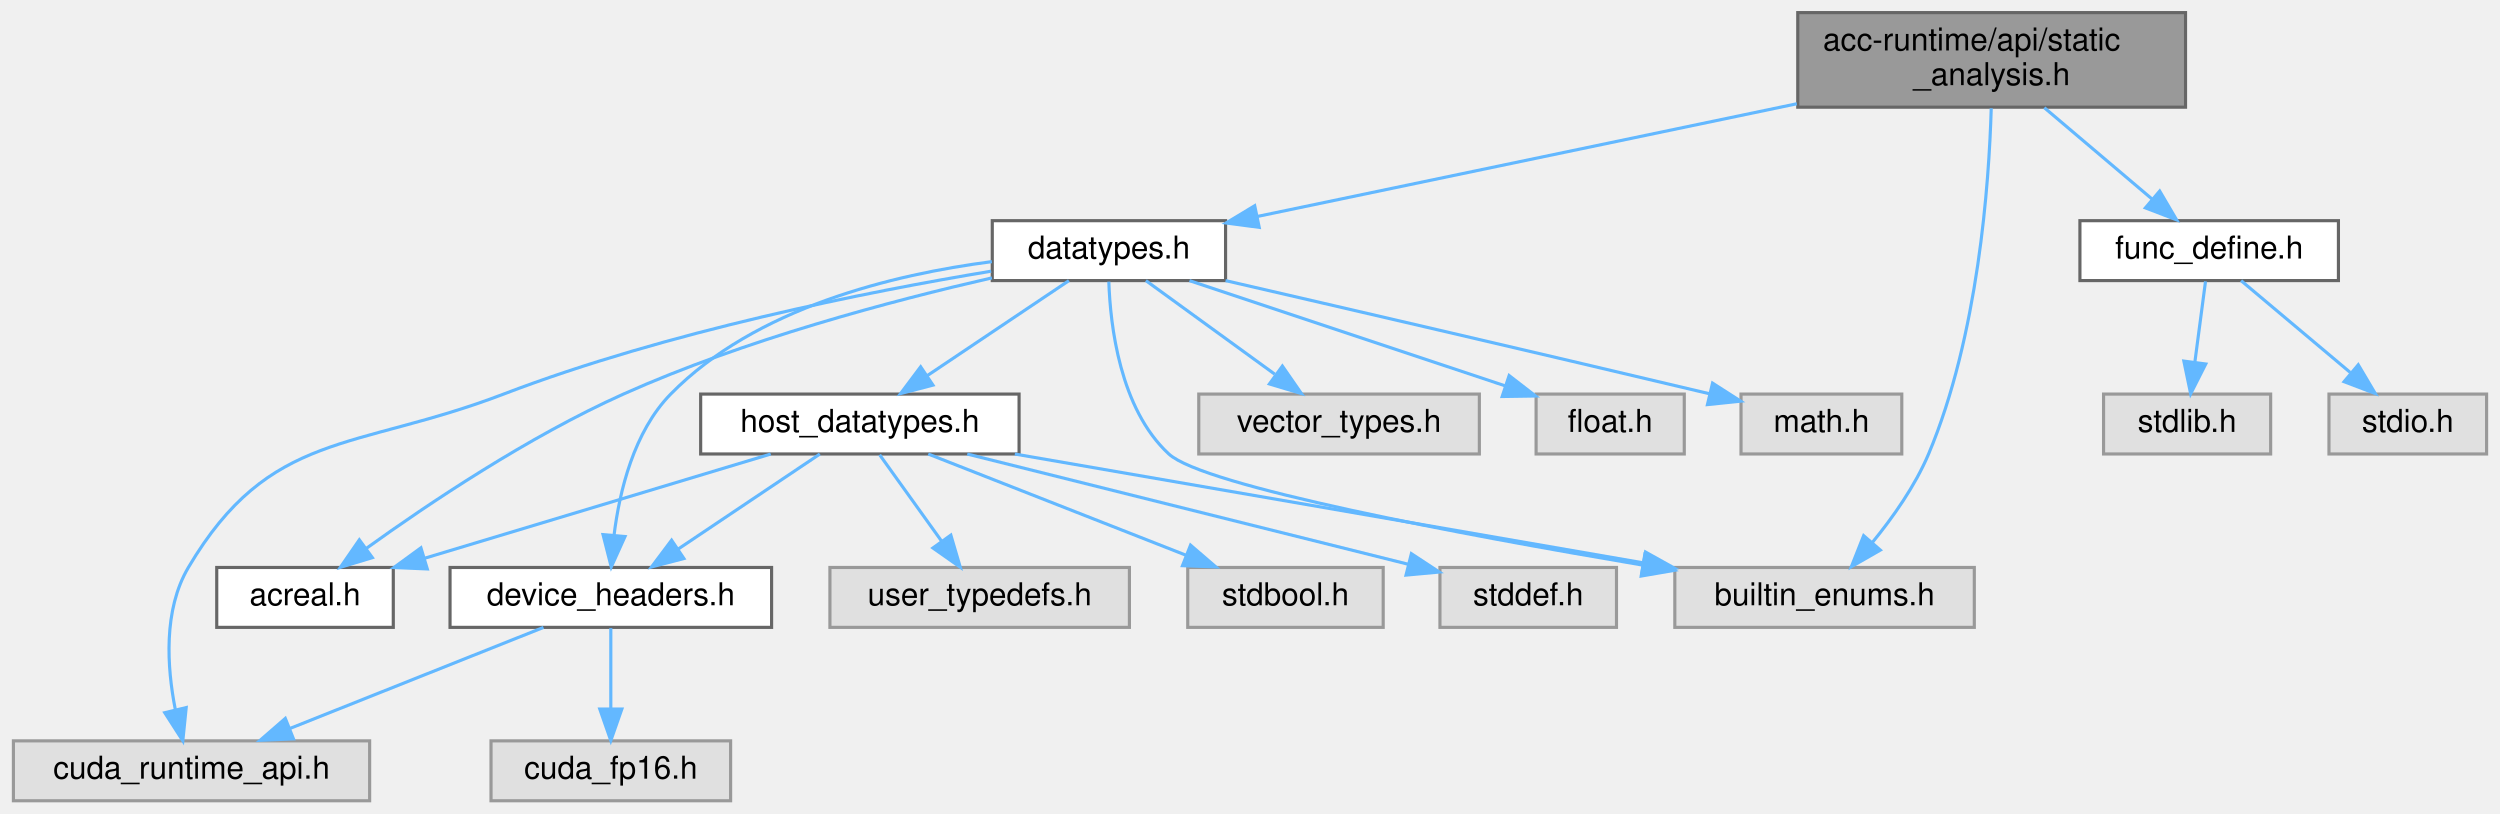
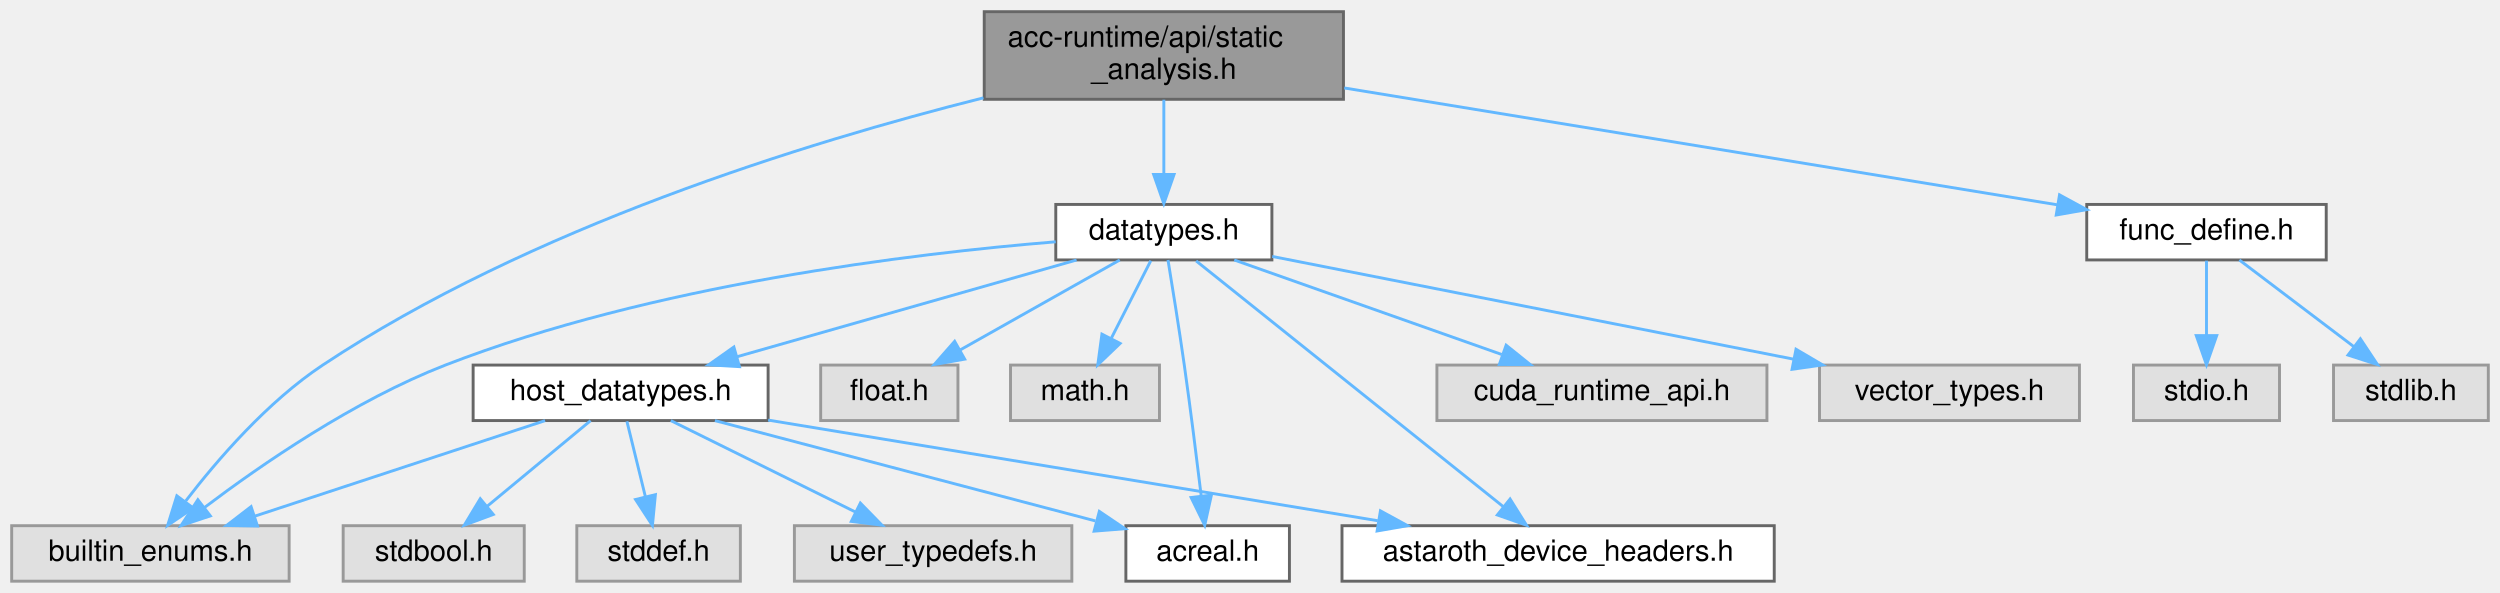
- <svg xmlns="http://www.w3.org/2000/svg" xmlns:xlink="http://www.w3.org/1999/xlink" width="793pt" height="258pt" viewBox="0.00 0.00 792.50 258.00">
-   <g id="graph0" class="graph" transform="scale(1 1) rotate(0) translate(4 254)">
+ <svg xmlns="http://www.w3.org/2000/svg" xmlns:xlink="http://www.w3.org/1999/xlink" width="856pt" height="203pt" viewBox="0.00 0.00 856.00 203.00">
+   <g id="graph0" class="graph" transform="scale(1 1) rotate(0) translate(4 199)">
    <g id="Node000001" class="node">
      <g id="a_Node000001">
        <a xlink:title=" ">
-           <polygon fill="#999999" stroke="#666666" points="689,-250 566,-250 566,-220 689,-220 689,-250" />
-           <text text-anchor="start" x="574" y="-238" font-family="Helvetica,sans-Serif" font-size="10.00">acc-runtime/api/static</text>
-           <text text-anchor="middle" x="627.5" y="-227" font-family="Helvetica,sans-Serif" font-size="10.00">_analysis.h</text>
+           <polygon fill="#999999" stroke="#666666" points="456,-195 333,-195 333,-165 456,-165 456,-195" />
+           <text text-anchor="start" x="341" y="-183" font-family="Helvetica,sans-Serif" font-size="10.00">acc-runtime/api/static</text>
+           <text text-anchor="middle" x="394.5" y="-172" font-family="Helvetica,sans-Serif" font-size="10.00">_analysis.h</text>
        </a>
      </g>
    </g>
    <g id="Node000002" class="node">
      <g id="a_Node000002">
        <a xlink:title=" ">
-           <polygon fill="#e0e0e0" stroke="#999999" points="622,-74 527,-74 527,-55 622,-55 622,-74" />
-           <text text-anchor="middle" x="574.5" y="-62" font-family="Helvetica,sans-Serif" font-size="10.00">builtin_enums.h</text>
+           <polygon fill="#e0e0e0" stroke="#999999" points="95,-19 0,-19 0,0 95,0 95,-19" />
+           <text text-anchor="middle" x="47.5" y="-7" font-family="Helvetica,sans-Serif" font-size="10.00">builtin_enums.h</text>
        </a>
      </g>
    </g>
    <g id="edge1_Node000001_Node000002" class="edge">
      <g id="a_edge1_Node000001_Node000002">
        <a xlink:title=" ">
-           <path fill="none" stroke="#63b8ff" d="M627.37,-219.64C626.68,-195.9 623.26,-147.37 607.5,-110 603.22,-99.85 596.16,-89.87 589.67,-81.94" />
-           <polygon fill="#63b8ff" stroke="#63b8ff" points="592.19,-79.51 583,-74.24 586.9,-84.09 592.19,-79.51" />
+           <path fill="none" stroke="#63b8ff" d="M332.73,-165.5C271.62,-150.14 177.23,-120.93 106.5,-74 87.57,-61.44 70.46,-41.62 59.59,-27.46" />
+           <polygon fill="#63b8ff" stroke="#63b8ff" points="62.17,-25.06 53.4,-19.11 56.55,-29.23 62.17,-25.06" />
        </a>
      </g>
    </g>
    <g id="Node000003" class="node">
      <g id="a_Node000003">
        <a xlink:href="datatypes_8h.html" target="_top" xlink:title=" ">
-           <polygon fill="white" stroke="#666666" points="384.5,-184 310.5,-184 310.5,-165 384.5,-165 384.5,-184" />
-           <text text-anchor="middle" x="347.5" y="-172" font-family="Helvetica,sans-Serif" font-size="10.00">datatypes.h</text>
+           <polygon fill="white" stroke="#666666" points="431.5,-129 357.5,-129 357.5,-110 431.5,-110 431.5,-129" />
+           <text text-anchor="middle" x="394.5" y="-117" font-family="Helvetica,sans-Serif" font-size="10.00">datatypes.h</text>
        </a>
      </g>
    </g>
    <g id="edge2_Node000001_Node000003" class="edge">
      <g id="a_edge2_Node000001_Node000003">
        <a xlink:title=" ">
-           <path fill="none" stroke="#63b8ff" d="M565.71,-221.09C514.09,-210.31 441.6,-195.16 394.59,-185.34" />
-           <polygon fill="#63b8ff" stroke="#63b8ff" points="395.17,-181.88 384.67,-183.27 393.74,-188.74 395.17,-181.88" />
-         </a>
-       </g>
-     </g>
-     <g id="Node000015" class="node">
-       <g id="a_Node000015">
+           <path fill="none" stroke="#63b8ff" d="M394.5,-164.84C394.5,-157.21 394.5,-147.7 394.5,-139.45" />
+           <polygon fill="#63b8ff" stroke="#63b8ff" points="398,-139.27 394.5,-129.27 391,-139.27 398,-139.27" />
+         </a>
+       </g>
+     </g>
+     <g id="Node000014" class="node">
+       <g id="a_Node000014">
        <a xlink:href="func__define_8h.html" target="_top" xlink:title=" ">
-           <polygon fill="white" stroke="#666666" points="737.5,-184 655.5,-184 655.5,-165 737.5,-165 737.5,-184" />
-           <text text-anchor="middle" x="696.5" y="-172" font-family="Helvetica,sans-Serif" font-size="10.00">func_define.h</text>
-         </a>
-       </g>
-     </g>
-     <g id="edge19_Node000001_Node000015" class="edge">
-       <g id="a_edge19_Node000001_Node000015">
-         <a xlink:title=" ">
-           <path fill="none" stroke="#63b8ff" d="M644.2,-219.84C654.53,-211.09 667.78,-199.85 678.36,-190.88" />
-           <polygon fill="#63b8ff" stroke="#63b8ff" points="680.8,-193.4 686.16,-184.27 676.27,-188.06 680.8,-193.4" />
+           <polygon fill="white" stroke="#666666" points="792.5,-129 710.5,-129 710.5,-110 792.5,-110 792.5,-129" />
+           <text text-anchor="middle" x="751.5" y="-117" font-family="Helvetica,sans-Serif" font-size="10.00">func_define.h</text>
+         </a>
+       </g>
+     </g>
+     <g id="edge17_Node000001_Node000014" class="edge">
+       <g id="a_edge17_Node000001_Node000014">
+         <a xlink:title=" ">
+           <path fill="none" stroke="#63b8ff" d="M456.28,-168.88C525.42,-157.55 636.17,-139.4 700.56,-128.85" />
+           <polygon fill="#63b8ff" stroke="#63b8ff" points="701.18,-132.29 710.48,-127.22 700.05,-125.38 701.18,-132.29" />
        </a>
      </g>
    </g>
    <g id="edge6_Node000003_Node000002" class="edge">
      <g id="a_edge6_Node000003_Node000002">
        <a xlink:title=" ">
-           <path fill="none" stroke="#63b8ff" d="M347.47,-164.66C347.93,-150.88 350.94,-124.36 366.5,-110 377.57,-99.78 459.06,-84.51 516.68,-74.77" />
-           <polygon fill="#63b8ff" stroke="#63b8ff" points="517.5,-78.19 526.79,-73.08 516.34,-71.28 517.5,-78.19" />
+           <path fill="none" stroke="#63b8ff" d="M357.47,-116.21C308.27,-112.18 219.31,-101.47 148.5,-74 117.35,-61.92 85.36,-39.85 65.95,-25.18" />
+           <polygon fill="#63b8ff" stroke="#63b8ff" points="68.02,-22.36 57.97,-19.02 63.75,-27.9 68.02,-22.36" />
        </a>
      </g>
    </g>
    <g id="Node000004" class="node">
      <g id="a_Node000004">
        <a xlink:title=" ">
-           <polygon fill="#e0e0e0" stroke="#999999" points="530,-129 483,-129 483,-110 530,-110 530,-129" />
-           <text text-anchor="middle" x="506.5" y="-117" font-family="Helvetica,sans-Serif" font-size="10.00">float.h</text>
+           <polygon fill="#e0e0e0" stroke="#999999" points="324,-74 277,-74 277,-55 324,-55 324,-74" />
+           <text text-anchor="middle" x="300.5" y="-62" font-family="Helvetica,sans-Serif" font-size="10.00">float.h</text>
        </a>
      </g>
    </g>
    <g id="edge3_Node000003_Node000004" class="edge">
      <g id="a_edge3_Node000003_Node000004">
        <a xlink:title=" ">
-           <path fill="none" stroke="#63b8ff" d="M373.05,-164.98C400.26,-155.91 443.43,-141.52 473.27,-131.58" />
-           <polygon fill="#63b8ff" stroke="#63b8ff" points="474.45,-134.87 482.83,-128.39 472.24,-128.23 474.45,-134.87" />
+           <path fill="none" stroke="#63b8ff" d="M379.4,-109.98C364.68,-101.69 342.08,-88.94 324.83,-79.22" />
+           <polygon fill="#63b8ff" stroke="#63b8ff" points="326.31,-76.03 315.88,-74.17 322.87,-82.13 326.31,-76.03" />
        </a>
      </g>
    </g>
    <g id="Node000005" class="node">
      <g id="a_Node000005">
        <a xlink:title=" ">
-           <polygon fill="#e0e0e0" stroke="#999999" points="599,-129 548,-129 548,-110 599,-110 599,-129" />
-           <text text-anchor="middle" x="573.5" y="-117" font-family="Helvetica,sans-Serif" font-size="10.00">math.h</text>
+           <polygon fill="#e0e0e0" stroke="#999999" points="393,-74 342,-74 342,-55 393,-55 393,-74" />
+           <text text-anchor="middle" x="367.5" y="-62" font-family="Helvetica,sans-Serif" font-size="10.00">math.h</text>
        </a>
      </g>
    </g>
    <g id="edge4_Node000003_Node000005" class="edge">
      <g id="a_edge4_Node000003_Node000005">
        <a xlink:title=" ">
-           <path fill="none" stroke="#63b8ff" d="M384.5,-164.99C420.96,-156.57 478.53,-143.23 537.95,-129.11" />
-           <polygon fill="#63b8ff" stroke="#63b8ff" points="538.97,-132.47 547.89,-126.75 537.35,-125.66 538.97,-132.47" />
+           <path fill="none" stroke="#63b8ff" d="M390.04,-109.75C386.38,-102.57 381.09,-92.18 376.55,-83.27" />
+           <polygon fill="#63b8ff" stroke="#63b8ff" points="379.53,-81.41 371.88,-74.09 373.3,-84.59 379.53,-81.41" />
        </a>
      </g>
    </g>
    <g id="Node000006" class="node">
      <g id="a_Node000006">
        <a xlink:href="acreal_8h.html" target="_top" xlink:title=" ">
-           <polygon fill="white" stroke="#666666" points="120.5,-74 64.5,-74 64.5,-55 120.5,-55 120.5,-74" />
-           <text text-anchor="middle" x="92.5" y="-62" font-family="Helvetica,sans-Serif" font-size="10.00">acreal.h</text>
+           <polygon fill="white" stroke="#666666" points="437.5,-19 381.5,-19 381.5,0 437.5,0 437.5,-19" />
+           <text text-anchor="middle" x="409.5" y="-7" font-family="Helvetica,sans-Serif" font-size="10.00">acreal.h</text>
        </a>
      </g>
    </g>
    <g id="edge5_Node000003_Node000006" class="edge">
      <g id="a_edge5_Node000003_Node000006">
        <a xlink:title=" ">
-           <path fill="none" stroke="#63b8ff" d="M310.38,-165.86C278.54,-158.58 231.85,-146.18 193.5,-129 163.34,-115.49 131.54,-94.15 111.86,-79.99" />
-           <polygon fill="#63b8ff" stroke="#63b8ff" points="113.86,-77.12 103.72,-74.05 109.73,-82.77 113.86,-77.12" />
+           <path fill="none" stroke="#63b8ff" d="M395.92,-109.98C397.39,-101.03 399.72,-86.54 401.5,-74 403.62,-59.01 405.75,-41.98 407.28,-29.34" />
+           <polygon fill="#63b8ff" stroke="#63b8ff" points="410.79,-29.48 408.5,-19.14 403.84,-28.65 410.79,-29.48" />
        </a>
      </g>
    </g>
    <g id="Node000007" class="node">
      <g id="a_Node000007">
-         <a xlink:href="device__headers_8h.html" target="_top" xlink:title=" ">
-           <polygon fill="white" stroke="#666666" points="240.5,-74 138.5,-74 138.5,-55 240.5,-55 240.5,-74" />
-           <text text-anchor="middle" x="189.5" y="-62" font-family="Helvetica,sans-Serif" font-size="10.00">device_headers.h</text>
+         <a xlink:href="astaroth__device__headers_8h.html" target="_top" xlink:title=" ">
+           <polygon fill="white" stroke="#666666" points="603.5,-19 455.5,-19 455.5,0 603.5,0 603.5,-19" />
+           <text text-anchor="middle" x="529.5" y="-7" font-family="Helvetica,sans-Serif" font-size="10.00">astaroth_device_headers.h</text>
        </a>
      </g>
    </g>
    <g id="edge7_Node000003_Node000007" class="edge">
      <g id="a_edge7_Node000003_Node000007">
        <a xlink:title=" ">
-           <path fill="none" stroke="#63b8ff" d="M310.36,-171.01C279.13,-166.96 235.38,-156.4 208.5,-129 196.8,-117.07 192.26,-98.25 190.52,-84.19" />
-           <polygon fill="#63b8ff" stroke="#63b8ff" points="194,-83.81 189.64,-74.16 187.03,-84.42 194,-83.81" />
+           <path fill="none" stroke="#63b8ff" d="M405.55,-109.66C428.6,-91.22 482.07,-48.45 510.66,-25.57" />
+           <polygon fill="#63b8ff" stroke="#63b8ff" points="513.05,-28.14 518.68,-19.16 508.68,-22.67 513.05,-28.14" />
        </a>
      </g>
    </g>
    <g id="Node000008" class="node">
      <g id="a_Node000008">
-         <a xlink:title=" ">
-           <polygon fill="#e0e0e0" stroke="#999999" points="113,-19 0,-19 0,0 113,0 113,-19" />
-           <text text-anchor="middle" x="56.5" y="-7" font-family="Helvetica,sans-Serif" font-size="10.00">cuda_runtime_api.h</text>
-         </a>
-       </g>
-     </g>
-     <g id="edge17_Node000003_Node000008" class="edge">
-       <g id="a_edge17_Node000003_Node000008">
-         <a xlink:title=" ">
-           <path fill="none" stroke="#63b8ff" d="M310.16,-167.98C270.8,-161.44 207.43,-148.86 155.5,-129 108.12,-110.88 81.32,-117.66 55.5,-74 47.52,-60.51 48.71,-42.41 51.35,-28.99" />
-           <polygon fill="#63b8ff" stroke="#63b8ff" points="54.81,-29.56 53.74,-19.02 48.01,-27.93 54.81,-29.56" />
+         <a xlink:href="host__datatypes_8h.html" target="_top" xlink:title=" ">
+           <polygon fill="white" stroke="#666666" points="259,-74 158,-74 158,-55 259,-55 259,-74" />
+           <text text-anchor="middle" x="208.5" y="-62" font-family="Helvetica,sans-Serif" font-size="10.00">host_datatypes.h</text>
+         </a>
+       </g>
+     </g>
+     <g id="edge8_Node000003_Node000008" class="edge">
+       <g id="a_edge8_Node000003_Node000008">
+         <a xlink:title=" ">
+           <path fill="none" stroke="#63b8ff" d="M364.62,-109.98C333.12,-101.01 283.33,-86.82 248.47,-76.89" />
+           <polygon fill="#63b8ff" stroke="#63b8ff" points="249.19,-73.46 238.62,-74.08 247.28,-80.19 249.19,-73.46" />
+         </a>
+       </g>
+     </g>
+     <g id="Node000012" class="node">
+       <g id="a_Node000012">
+         <a xlink:title=" ">
+           <polygon fill="#e0e0e0" stroke="#999999" points="601,-74 488,-74 488,-55 601,-55 601,-74" />
+           <text text-anchor="middle" x="544.5" y="-62" font-family="Helvetica,sans-Serif" font-size="10.00">cuda_runtime_api.h</text>
+         </a>
+       </g>
+     </g>
+     <g id="edge15_Node000003_Node000012" class="edge">
+       <g id="a_edge15_Node000003_Node000012">
+         <a xlink:title=" ">
+           <path fill="none" stroke="#63b8ff" d="M418.6,-109.98C443.38,-101.23 482.2,-87.51 510.19,-77.62" />
+           <polygon fill="#63b8ff" stroke="#63b8ff" points="511.7,-80.8 519.96,-74.17 509.37,-74.2 511.7,-80.8" />
+         </a>
+       </g>
+     </g>
+     <g id="Node000013" class="node">
+       <g id="a_Node000013">
+         <a xlink:title=" ">
+           <polygon fill="#e0e0e0" stroke="#999999" points="708,-74 619,-74 619,-55 708,-55 708,-74" />
+           <text text-anchor="middle" x="663.5" y="-62" font-family="Helvetica,sans-Serif" font-size="10.00">vector_types.h</text>
+         </a>
+       </g>
+     </g>
+     <g id="edge16_Node000003_Node000013" class="edge">
+       <g id="a_edge16_Node000003_Node000013">
+         <a xlink:title=" ">
+           <path fill="none" stroke="#63b8ff" d="M431.62,-111.19C477.93,-102.06 557.43,-86.4 610.23,-76" />
+           <polygon fill="#63b8ff" stroke="#63b8ff" points="610.95,-79.42 620.09,-74.05 609.6,-72.55 610.95,-79.42" />
+         </a>
+       </g>
+     </g>
+     <g id="edge12_Node000008_Node000002" class="edge">
+       <g id="a_edge12_Node000008_Node000002">
+         <a xlink:title=" ">
+           <path fill="none" stroke="#63b8ff" d="M182.63,-54.98C155.72,-46.13 113.38,-32.19 83.27,-22.28" />
+           <polygon fill="#63b8ff" stroke="#63b8ff" points="84.16,-18.88 73.57,-19.08 81.97,-25.53 84.16,-18.88" />
+         </a>
+       </g>
+     </g>
+     <g id="edge11_Node000008_Node000006" class="edge">
+       <g id="a_edge11_Node000008_Node000006">
+         <a xlink:title=" ">
+           <path fill="none" stroke="#63b8ff" d="M240.79,-54.98C276.3,-45.62 333.3,-30.59 371.07,-20.63" />
+           <polygon fill="#63b8ff" stroke="#63b8ff" points="372.41,-23.9 381.18,-17.97 370.62,-17.13 372.41,-23.9" />
+         </a>
+       </g>
+     </g>
+     <g id="edge13_Node000008_Node000007" class="edge">
+       <g id="a_edge13_Node000008_Node000007">
+         <a xlink:title=" ">
+           <path fill="none" stroke="#63b8ff" d="M259.01,-55.16C315.51,-45.83 407.04,-30.72 467.74,-20.7" />
+           <polygon fill="#63b8ff" stroke="#63b8ff" points="468.66,-24.09 477.96,-19.01 467.52,-17.19 468.66,-24.09" />
+         </a>
+       </g>
+     </g>
+     <g id="Node000009" class="node">
+       <g id="a_Node000009">
+         <a xlink:title=" ">
+           <polygon fill="#e0e0e0" stroke="#999999" points="175.5,-19 113.5,-19 113.5,0 175.5,0 175.5,-19" />
+           <text text-anchor="middle" x="144.5" y="-7" font-family="Helvetica,sans-Serif" font-size="10.00">stdbool.h</text>
+         </a>
+       </g>
+     </g>
+     <g id="edge9_Node000008_Node000009" class="edge">
+       <g id="a_edge9_Node000008_Node000009">
+         <a xlink:title=" ">
+           <path fill="none" stroke="#63b8ff" d="M198.22,-54.98C188.66,-47.07 174.22,-35.11 162.72,-25.58" />
+           <polygon fill="#63b8ff" stroke="#63b8ff" points="164.9,-22.85 154.97,-19.17 160.44,-28.24 164.9,-22.85" />
        </a>
      </g>
    </g>
    <g id="Node000010" class="node">
      <g id="a_Node000010">
-         <a xlink:href="host__datatypes_8h.html" target="_top" xlink:title=" ">
-           <polygon fill="white" stroke="#666666" points="319,-129 218,-129 218,-110 319,-110 319,-129" />
-           <text text-anchor="middle" x="268.5" y="-117" font-family="Helvetica,sans-Serif" font-size="10.00">host_datatypes.h</text>
-         </a>
-       </g>
-     </g>
-     <g id="edge10_Node000003_Node000010" class="edge">
-       <g id="a_edge10_Node000003_Node000010">
-         <a xlink:title=" ">
-           <path fill="none" stroke="#63b8ff" d="M334.81,-164.98C322.67,-156.84 304.14,-144.41 289.75,-134.76" />
-           <polygon fill="#63b8ff" stroke="#63b8ff" points="291.68,-131.84 281.42,-129.17 287.78,-137.65 291.68,-131.84" />
-         </a>
-       </g>
-     </g>
-     <g id="Node000014" class="node">
-       <g id="a_Node000014">
-         <a xlink:title=" ">
-           <polygon fill="#e0e0e0" stroke="#999999" points="465,-129 376,-129 376,-110 465,-110 465,-129" />
-           <text text-anchor="middle" x="420.5" y="-117" font-family="Helvetica,sans-Serif" font-size="10.00">vector_types.h</text>
-         </a>
-       </g>
-     </g>
-     <g id="edge18_Node000003_Node000014" class="edge">
-       <g id="a_edge18_Node000003_Node000014">
-         <a xlink:title=" ">
-           <path fill="none" stroke="#63b8ff" d="M359.23,-164.98C370.23,-157 386.92,-144.88 400.1,-135.31" />
-           <polygon fill="#63b8ff" stroke="#63b8ff" points="402.52,-137.88 408.56,-129.17 398.41,-132.21 402.52,-137.88" />
-         </a>
-       </g>
-     </g>
-     <g id="edge8_Node000007_Node000008" class="edge">
-       <g id="a_edge8_Node000007_Node000008">
-         <a xlink:title=" ">
-           <path fill="none" stroke="#63b8ff" d="M168.13,-54.98C146.35,-46.3 112.34,-32.75 87.58,-22.88" />
-           <polygon fill="#63b8ff" stroke="#63b8ff" points="88.84,-19.62 78.26,-19.17 86.25,-26.12 88.84,-19.62" />
-         </a>
-       </g>
-     </g>
-     <g id="Node000009" class="node">
-       <g id="a_Node000009">
-         <a xlink:title=" ">
-           <polygon fill="#e0e0e0" stroke="#999999" points="227.5,-19 151.5,-19 151.5,0 227.5,0 227.5,-19" />
-           <text text-anchor="middle" x="189.5" y="-7" font-family="Helvetica,sans-Serif" font-size="10.00">cuda_fp16.h</text>
-         </a>
-       </g>
-     </g>
-     <g id="edge9_Node000007_Node000009" class="edge">
-       <g id="a_edge9_Node000007_Node000009">
-         <a xlink:title=" ">
-           <path fill="none" stroke="#63b8ff" d="M189.5,-54.75C189.5,-47.8 189.5,-37.85 189.5,-29.13" />
-           <polygon fill="#63b8ff" stroke="#63b8ff" points="193,-29.09 189.5,-19.09 186,-29.09 193,-29.09" />
-         </a>
-       </g>
-     </g>
-     <g id="edge14_Node000010_Node000002" class="edge">
-       <g id="a_edge14_Node000010_Node000002">
-         <a xlink:title=" ">
-           <path fill="none" stroke="#63b8ff" d="M317.66,-109.98C372.01,-100.57 459.45,-85.43 516.95,-75.47" />
-           <polygon fill="#63b8ff" stroke="#63b8ff" points="517.71,-78.89 526.97,-73.73 516.52,-71.99 517.71,-78.89" />
-         </a>
-       </g>
-     </g>
-     <g id="edge13_Node000010_Node000006" class="edge">
-       <g id="a_edge13_Node000010_Node000006">
-         <a xlink:title=" ">
-           <path fill="none" stroke="#63b8ff" d="M240.22,-109.98C210.46,-101.02 163.43,-86.86 130.46,-76.93" />
-           <polygon fill="#63b8ff" stroke="#63b8ff" points="131.29,-73.53 120.71,-73.99 129.27,-80.23 131.29,-73.53" />
-         </a>
-       </g>
-     </g>
-     <g id="edge15_Node000010_Node000007" class="edge">
-       <g id="a_edge15_Node000010_Node000007">
-         <a xlink:title=" ">
-           <path fill="none" stroke="#63b8ff" d="M255.81,-109.98C243.67,-101.84 225.14,-89.41 210.75,-79.76" />
-           <polygon fill="#63b8ff" stroke="#63b8ff" points="212.68,-76.84 202.42,-74.17 208.78,-82.65 212.68,-76.84" />
+         <a xlink:title=" ">
+           <polygon fill="#e0e0e0" stroke="#999999" points="249.5,-19 193.5,-19 193.5,0 249.5,0 249.5,-19" />
+           <text text-anchor="middle" x="221.5" y="-7" font-family="Helvetica,sans-Serif" font-size="10.00">stddef.h</text>
+         </a>
+       </g>
+     </g>
+     <g id="edge10_Node000008_Node000010" class="edge">
+       <g id="a_edge10_Node000008_Node000010">
+         <a xlink:title=" ">
+           <path fill="none" stroke="#63b8ff" d="M210.65,-54.75C212.37,-47.72 214.85,-37.62 217,-28.84" />
+           <polygon fill="#63b8ff" stroke="#63b8ff" points="220.41,-29.63 219.39,-19.09 213.61,-27.97 220.41,-29.63" />
        </a>
      </g>
    </g>
    <g id="Node000011" class="node">
      <g id="a_Node000011">
        <a xlink:title=" ">
-           <polygon fill="#e0e0e0" stroke="#999999" points="434.5,-74 372.5,-74 372.5,-55 434.5,-55 434.5,-74" />
-           <text text-anchor="middle" x="403.5" y="-62" font-family="Helvetica,sans-Serif" font-size="10.00">stdbool.h</text>
-         </a>
-       </g>
-     </g>
-     <g id="edge11_Node000010_Node000011" class="edge">
-       <g id="a_edge11_Node000010_Node000011">
-         <a xlink:title=" ">
-           <path fill="none" stroke="#63b8ff" d="M290.19,-109.98C312.3,-101.3 346.82,-87.75 371.95,-77.88" />
-           <polygon fill="#63b8ff" stroke="#63b8ff" points="373.39,-81.08 381.42,-74.17 370.83,-74.57 373.39,-81.08" />
-         </a>
-       </g>
-     </g>
-     <g id="Node000012" class="node">
-       <g id="a_Node000012">
-         <a xlink:title=" ">
-           <polygon fill="#e0e0e0" stroke="#999999" points="508.5,-74 452.5,-74 452.5,-55 508.5,-55 508.5,-74" />
-           <text text-anchor="middle" x="480.5" y="-62" font-family="Helvetica,sans-Serif" font-size="10.00">stddef.h</text>
-         </a>
-       </g>
-     </g>
-     <g id="edge12_Node000010_Node000012" class="edge">
-       <g id="a_edge12_Node000010_Node000012">
-         <a xlink:title=" ">
-           <path fill="none" stroke="#63b8ff" d="M302.56,-109.98C340.79,-100.43 402.64,-84.97 442.43,-75.02" />
-           <polygon fill="#63b8ff" stroke="#63b8ff" points="443.44,-78.37 452.29,-72.55 441.74,-71.58 443.44,-78.37" />
-         </a>
-       </g>
-     </g>
-     <g id="Node000013" class="node">
-       <g id="a_Node000013">
-         <a xlink:title=" ">
-           <polygon fill="#e0e0e0" stroke="#999999" points="354,-74 259,-74 259,-55 354,-55 354,-74" />
-           <text text-anchor="middle" x="306.5" y="-62" font-family="Helvetica,sans-Serif" font-size="10.00">user_typedefs.h</text>
-         </a>
-       </g>
-     </g>
-     <g id="edge16_Node000010_Node000013" class="edge">
-       <g id="a_edge16_Node000010_Node000013">
-         <a xlink:title=" ">
-           <path fill="none" stroke="#63b8ff" d="M274.77,-109.75C280.09,-102.34 287.86,-91.5 294.38,-82.41" />
-           <polygon fill="#63b8ff" stroke="#63b8ff" points="297.36,-84.26 300.34,-74.09 291.67,-80.18 297.36,-84.26" />
+           <polygon fill="#e0e0e0" stroke="#999999" points="363,-19 268,-19 268,0 363,0 363,-19" />
+           <text text-anchor="middle" x="315.5" y="-7" font-family="Helvetica,sans-Serif" font-size="10.00">user_typedefs.h</text>
+         </a>
+       </g>
+     </g>
+     <g id="edge14_Node000008_Node000011" class="edge">
+       <g id="a_edge14_Node000008_Node000011">
+         <a xlink:title=" ">
+           <path fill="none" stroke="#63b8ff" d="M225.69,-54.98C242.75,-46.54 269.13,-33.47 288.9,-23.68" />
+           <polygon fill="#63b8ff" stroke="#63b8ff" points="290.59,-26.75 298,-19.17 287.48,-20.47 290.59,-26.75" />
+         </a>
+       </g>
+     </g>
+     <g id="Node000015" class="node">
+       <g id="a_Node000015">
+         <a xlink:title=" ">
+           <polygon fill="#e0e0e0" stroke="#999999" points="776.5,-74 726.5,-74 726.5,-55 776.5,-55 776.5,-74" />
+           <text text-anchor="middle" x="751.5" y="-62" font-family="Helvetica,sans-Serif" font-size="10.00">stdio.h</text>
+         </a>
+       </g>
+     </g>
+     <g id="edge18_Node000014_Node000015" class="edge">
+       <g id="a_edge18_Node000014_Node000015">
+         <a xlink:title=" ">
+           <path fill="none" stroke="#63b8ff" d="M751.5,-109.75C751.5,-102.8 751.5,-92.85 751.5,-84.13" />
+           <polygon fill="#63b8ff" stroke="#63b8ff" points="755,-84.09 751.5,-74.09 748,-84.09 755,-84.09" />
        </a>
      </g>
    </g>
    <g id="Node000016" class="node">
      <g id="a_Node000016">
        <a xlink:title=" ">
-           <polygon fill="#e0e0e0" stroke="#999999" points="784.5,-129 734.5,-129 734.5,-110 784.5,-110 784.5,-129" />
-           <text text-anchor="middle" x="759.5" y="-117" font-family="Helvetica,sans-Serif" font-size="10.00">stdio.h</text>
-         </a>
-       </g>
-     </g>
-     <g id="edge20_Node000015_Node000016" class="edge">
-       <g id="a_edge20_Node000015_Node000016">
-         <a xlink:title=" ">
-           <path fill="none" stroke="#63b8ff" d="M706.62,-164.98C715.94,-157.15 729.97,-145.34 741.24,-135.86" />
-           <polygon fill="#63b8ff" stroke="#63b8ff" points="743.79,-138.29 749.19,-129.17 739.29,-132.93 743.79,-138.29" />
-         </a>
-       </g>
-     </g>
-     <g id="Node000017" class="node">
-       <g id="a_Node000017">
-         <a xlink:title=" ">
-           <polygon fill="#e0e0e0" stroke="#999999" points="716,-129 663,-129 663,-110 716,-110 716,-129" />
-           <text text-anchor="middle" x="689.5" y="-117" font-family="Helvetica,sans-Serif" font-size="10.00">stdlib.h</text>
-         </a>
-       </g>
-     </g>
-     <g id="edge21_Node000015_Node000017" class="edge">
-       <g id="a_edge21_Node000015_Node000017">
-         <a xlink:title=" ">
-           <path fill="none" stroke="#63b8ff" d="M695.34,-164.75C694.43,-157.8 693.11,-147.85 691.96,-139.13" />
-           <polygon fill="#63b8ff" stroke="#63b8ff" points="695.41,-138.54 690.63,-129.09 688.47,-139.46 695.41,-138.54" />
+           <polygon fill="#e0e0e0" stroke="#999999" points="848,-74 795,-74 795,-55 848,-55 848,-74" />
+           <text text-anchor="middle" x="821.5" y="-62" font-family="Helvetica,sans-Serif" font-size="10.00">stdlib.h</text>
+         </a>
+       </g>
+     </g>
+     <g id="edge19_Node000014_Node000016" class="edge">
+       <g id="a_edge19_Node000014_Node000016">
+         <a xlink:title=" ">
+           <path fill="none" stroke="#63b8ff" d="M762.75,-109.98C773.3,-102 789.3,-89.88 801.94,-80.31" />
+           <polygon fill="#63b8ff" stroke="#63b8ff" points="804.19,-83 810.05,-74.17 799.96,-77.42 804.19,-83" />
        </a>
      </g>
    </g>
  </g>
</svg>
